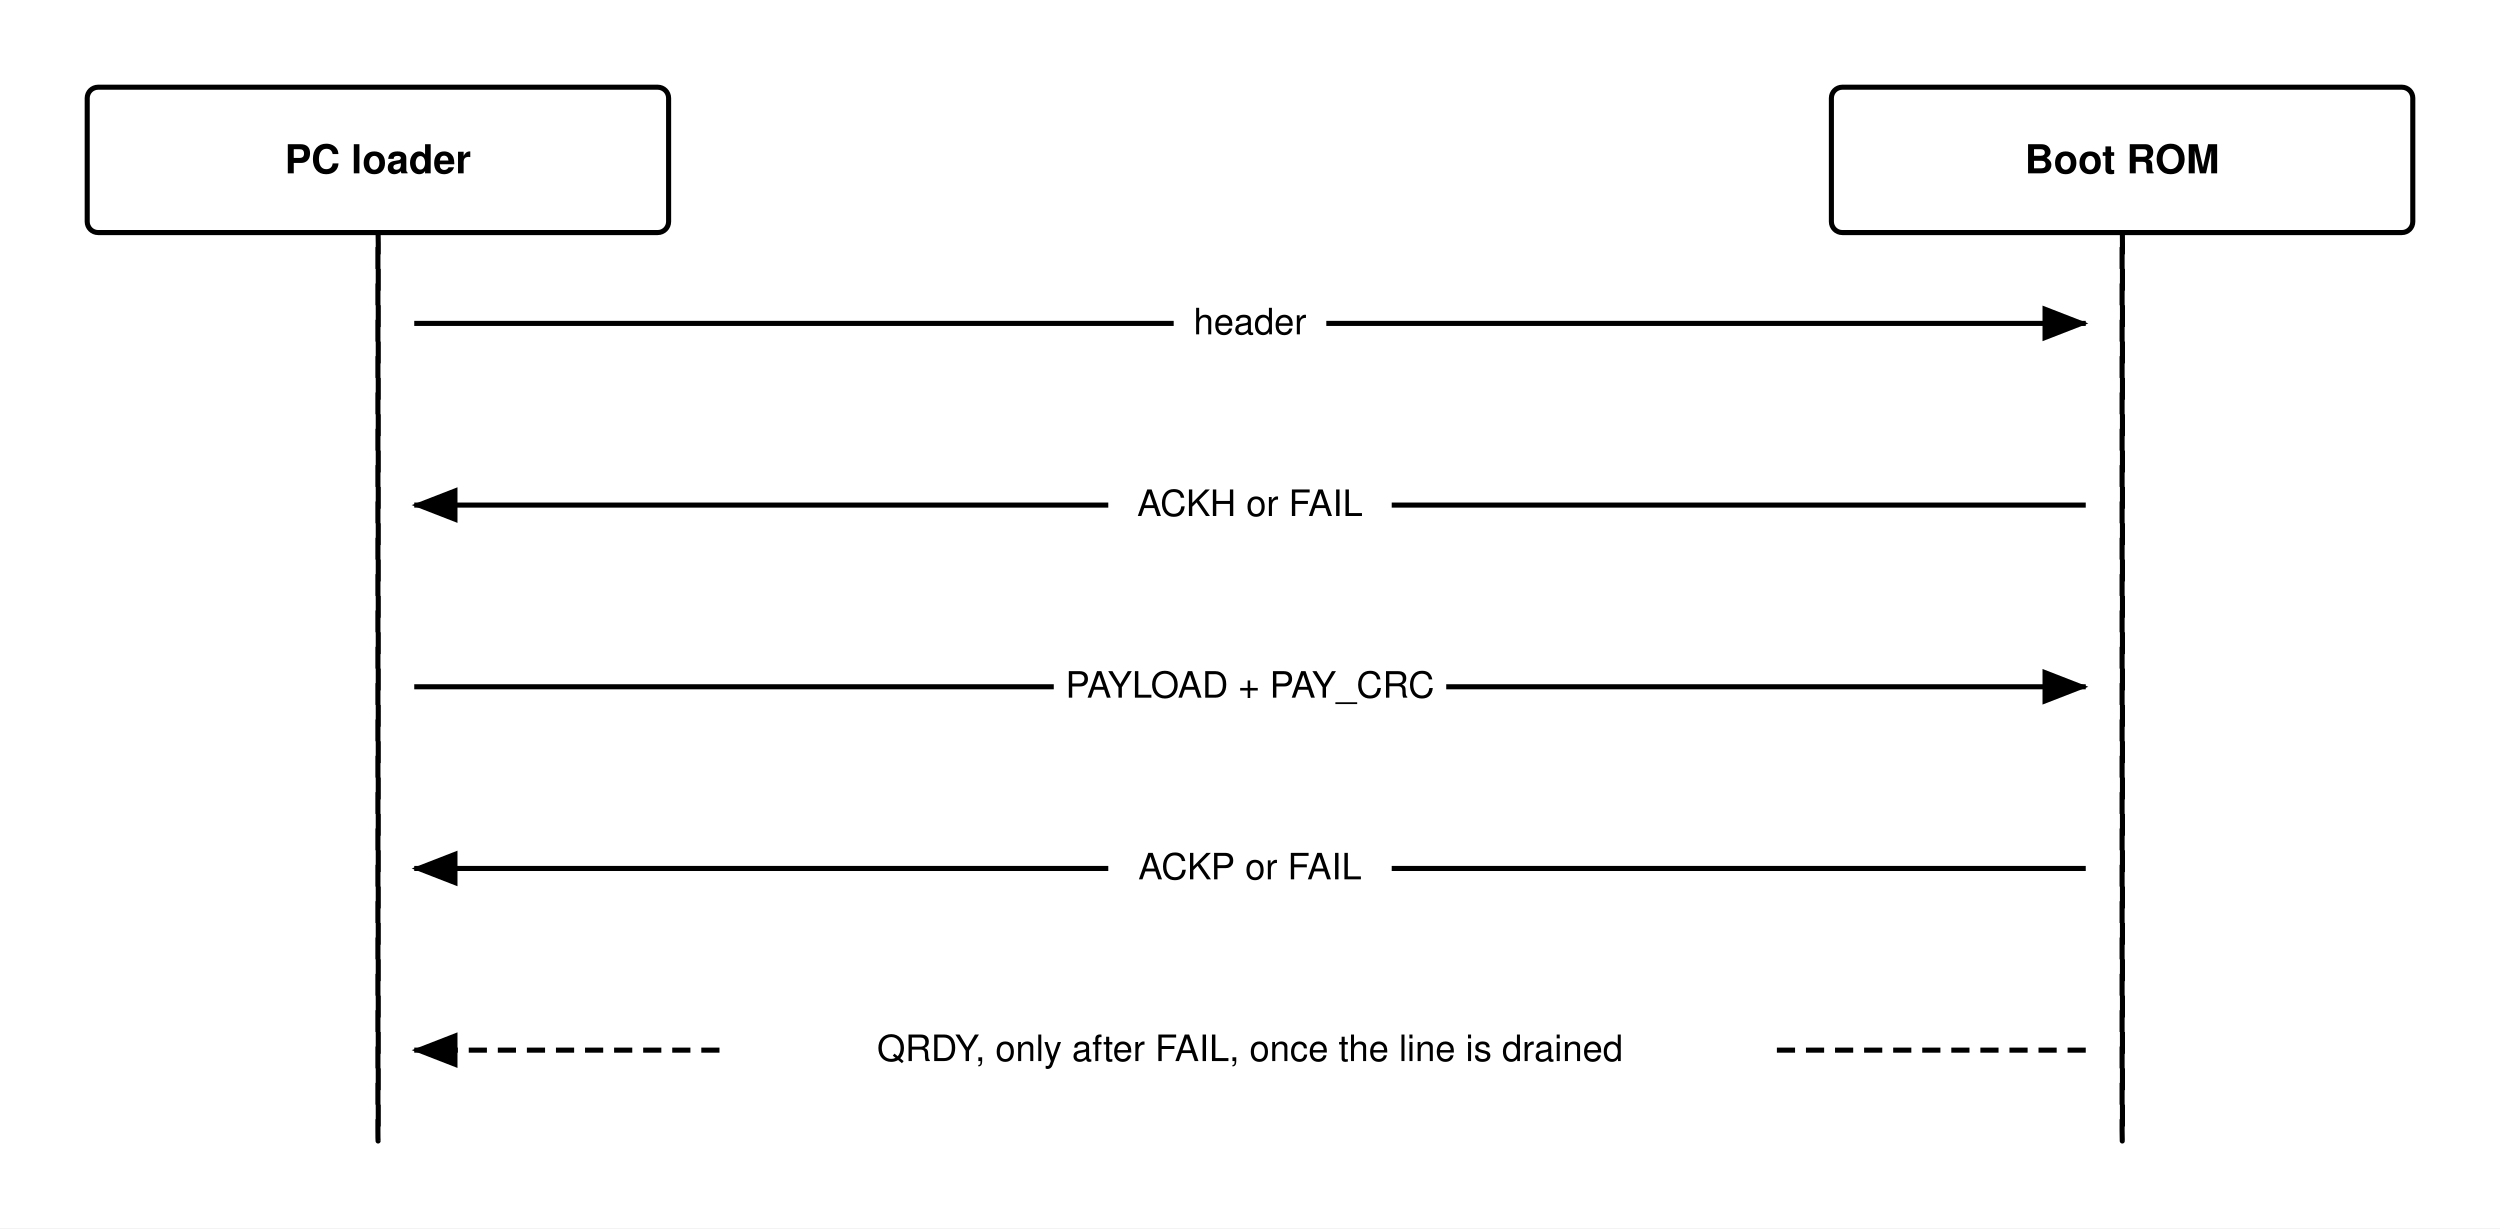
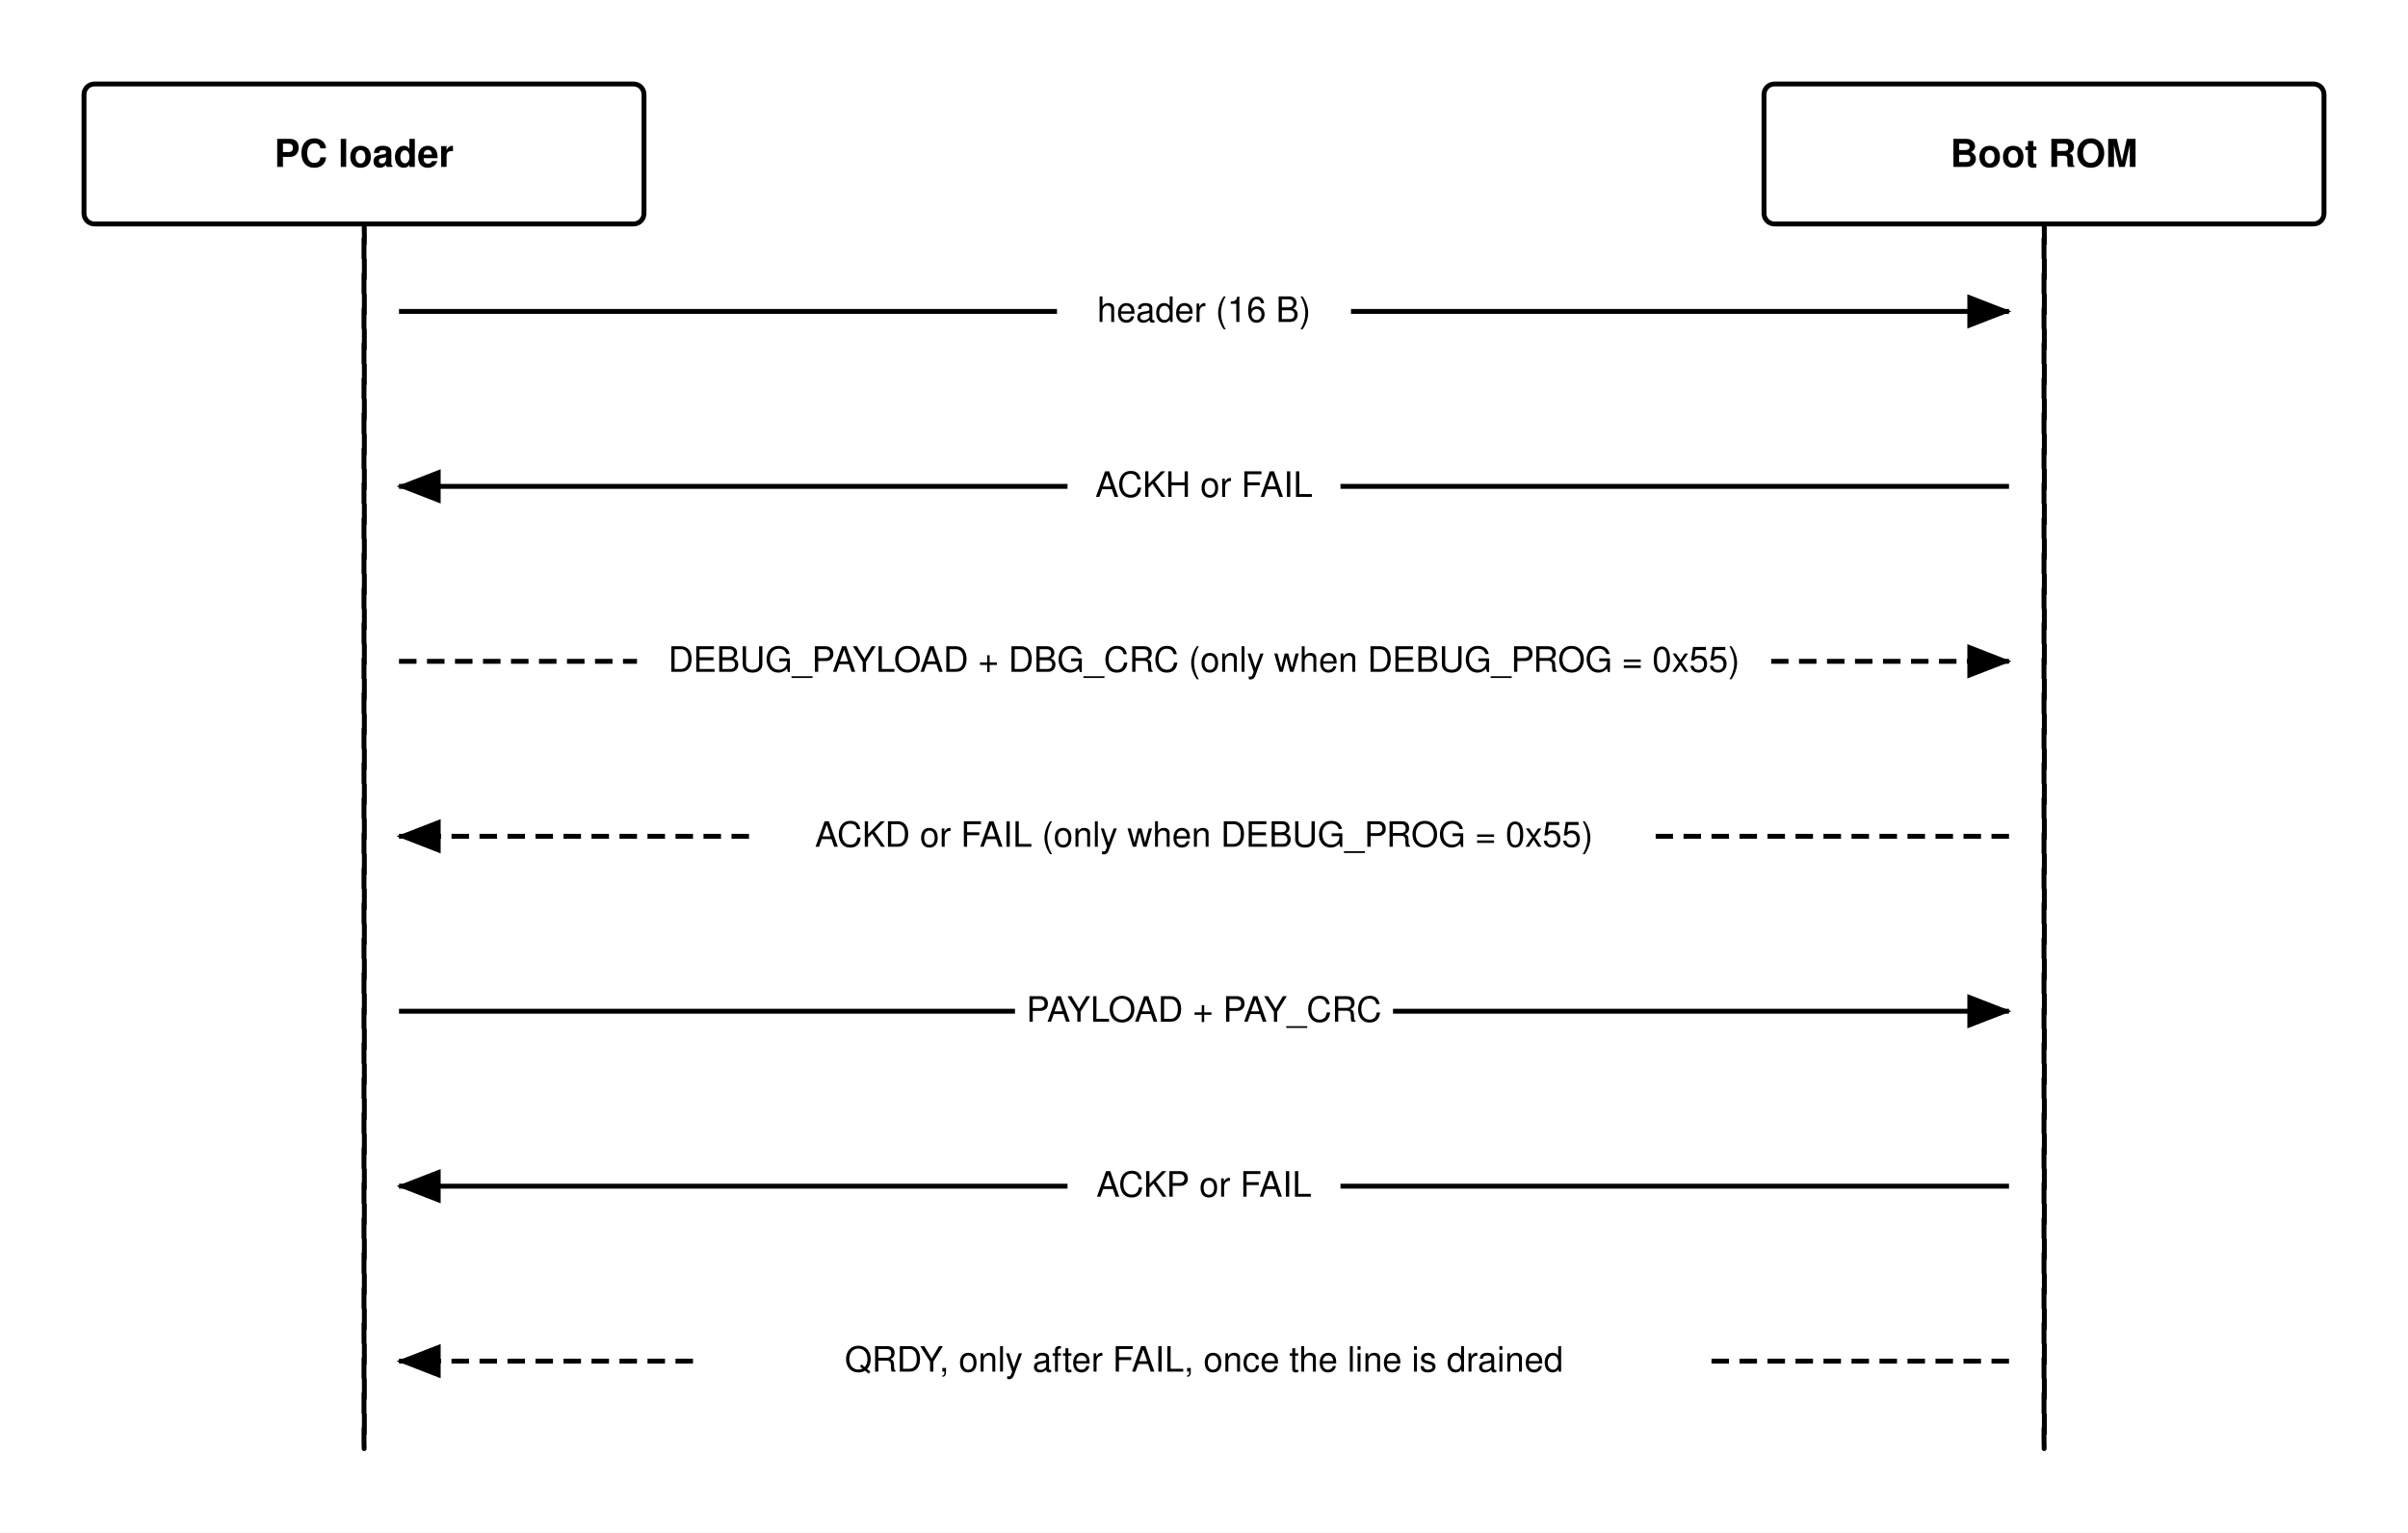
- <svg xmlns="http://www.w3.org/2000/svg" width="688" height="338" viewBox="-4 -24 688 338" font-family="Helvetica,Arial,sans-serif">
+ <svg xmlns="http://www.w3.org/2000/svg" width="688" height="438" viewBox="-4 -24 688 438" font-family="Helvetica,Arial,sans-serif">
  <defs>
    <marker id="ah" markerWidth="9" markerHeight="7" refX="8.5" refY="3.5" orient="auto">
      <polygon points="0 0, 9 3.5, 0 7" fill="#000000" />
    </marker>
    <marker id="ahs" markerWidth="9" markerHeight="7" refX="0.5" refY="3.5" orient="auto">
      <polygon points="9 0, 0 3.5, 9 7" fill="#000000" />
    </marker>
  </defs>
-   <rect x="-4" y="-24" width="688" height="338" fill="#ffffff" />
+   <rect x="-4" y="-24" width="688" height="438" fill="#ffffff" />
  <rect x="20" y="0" width="160" height="40" rx="3" fill="#ffffff" stroke="#000000" stroke-width="1.4" />
  <rect x="500" y="0" width="160" height="40" rx="3" fill="#ffffff" stroke="#000000" stroke-width="1.4" />
-   <rect x="100" y="40" width="0.1" height="250" rx="3" fill="none" stroke="#000000" stroke-width="1.4" stroke-dasharray="6 4" />
-   <rect x="580" y="40" width="0.1" height="250" rx="3" fill="none" stroke="#000000" stroke-width="1.4" stroke-dasharray="6 4" />
+   <rect x="100" y="40" width="0.1" height="350" rx="3" fill="none" stroke="#000000" stroke-width="1.4" stroke-dasharray="6 4" />
+   <rect x="580" y="40" width="0.1" height="350" rx="3" fill="none" stroke="#000000" stroke-width="1.4" stroke-dasharray="6 4" />
  <rect x="90" y="60" width="20" height="10" rx="3" fill="none" stroke="none" stroke-width="0" />
  <rect x="570" y="60" width="20" height="10" rx="3" fill="none" stroke="none" stroke-width="0" />
  <rect x="90" y="110" width="20" height="10" rx="3" fill="none" stroke="none" stroke-width="0" />
  <rect x="570" y="110" width="20" height="10" rx="3" fill="none" stroke="none" stroke-width="0" />
  <rect x="90" y="160" width="20" height="10" rx="3" fill="none" stroke="none" stroke-width="0" />
  <rect x="570" y="160" width="20" height="10" rx="3" fill="none" stroke="none" stroke-width="0" />
  <rect x="90" y="210" width="20" height="10" rx="3" fill="none" stroke="none" stroke-width="0" />
  <rect x="570" y="210" width="20" height="10" rx="3" fill="none" stroke="none" stroke-width="0" />
  <rect x="90" y="260" width="20" height="10" rx="3" fill="none" stroke="none" stroke-width="0" />
  <rect x="570" y="260" width="20" height="10" rx="3" fill="none" stroke="none" stroke-width="0" />
+   <rect x="90" y="310" width="20" height="10" rx="3" fill="none" stroke="none" stroke-width="0" />
+   <rect x="570" y="310" width="20" height="10" rx="3" fill="none" stroke="none" stroke-width="0" />
+   <rect x="90" y="360" width="20" height="10" rx="3" fill="none" stroke="none" stroke-width="0" />
+   <rect x="570" y="360" width="20" height="10" rx="3" fill="none" stroke="none" stroke-width="0" />
  <polyline points="110.0,65.0 570.0,65.0" fill="none" stroke="#000000" stroke-width="1.4" marker-end="url(#ah)" />
-   <rect x="319.0" y="57.0" width="42.0" height="14" fill="#ffffff" />
-   <text x="340.0" y="68.0" font-size="10" fill="#000000" text-anchor="middle">header</text>
+   <rect x="298.0" y="57.0" width="84.0" height="14" fill="#ffffff" />
+   <text x="340.0" y="68.0" font-size="10" fill="#000000" text-anchor="middle">header (16 B)</text>
  <polyline points="570.0,115.0 110.0,115.0" fill="none" stroke="#000000" stroke-width="1.4" marker-end="url(#ah)" />
  <rect x="301.0" y="107.0" width="78.0" height="14" fill="#ffffff" />
  <text x="340.0" y="118.0" font-size="10" fill="#000000" text-anchor="middle">ACKH or FAIL</text>
-   <polyline points="110.0,165.0 570.0,165.0" fill="none" stroke="#000000" stroke-width="1.4" marker-end="url(#ah)" />
-   <rect x="286.0" y="157.0" width="108.0" height="14" fill="#ffffff" />
-   <text x="340.0" y="168.0" font-size="10" fill="#000000" text-anchor="middle">PAYLOAD + PAY_CRC</text>
-   <polyline points="570.0,215.0 110.0,215.0" fill="none" stroke="#000000" stroke-width="1.4" marker-end="url(#ah)" />
-   <rect x="301.0" y="207.0" width="78.0" height="14" fill="#ffffff" />
-   <text x="340.0" y="218.0" font-size="10" fill="#000000" text-anchor="middle">ACKP or FAIL</text>
-   <polyline points="570.0,265.0 110.0,265.0" fill="none" stroke="#000000" stroke-width="1.4" stroke-dasharray="5 3" marker-end="url(#ah)" />
-   <rect x="196.0" y="257.0" width="288.0" height="14" fill="#ffffff" />
-   <text x="340.0" y="268.0" font-size="10" fill="#000000" text-anchor="middle">QRDY, only after FAIL, once the line is drained</text>
+   <polyline points="110.0,165.0 570.0,165.0" fill="none" stroke="#000000" stroke-width="1.4" stroke-dasharray="5 3" marker-end="url(#ah)" />
+   <rect x="178.0" y="157.0" width="324.0" height="14" fill="#ffffff" />
+   <text x="340.0" y="168.0" font-size="10" fill="#000000" text-anchor="middle">DEBUG_PAYLOAD + DBG_CRC (only when DEBUG_PROG = 0x55)</text>
+   <polyline points="570.0,215.0 110.0,215.0" fill="none" stroke="#000000" stroke-width="1.4" stroke-dasharray="5 3" marker-end="url(#ah)" />
+   <rect x="211.0" y="207.0" width="258.0" height="14" fill="#ffffff" />
+   <text x="340.0" y="218.0" font-size="10" fill="#000000" text-anchor="middle">ACKD or FAIL (only when DEBUG_PROG = 0x55)</text>
+   <polyline points="110.0,265.0 570.0,265.0" fill="none" stroke="#000000" stroke-width="1.4" marker-end="url(#ah)" />
+   <rect x="286.0" y="257.0" width="108.0" height="14" fill="#ffffff" />
+   <text x="340.0" y="268.0" font-size="10" fill="#000000" text-anchor="middle">PAYLOAD + PAY_CRC</text>
+   <polyline points="570.0,315.0 110.0,315.0" fill="none" stroke="#000000" stroke-width="1.4" marker-end="url(#ah)" />
+   <rect x="301.0" y="307.0" width="78.0" height="14" fill="#ffffff" />
+   <text x="340.0" y="318.0" font-size="10" fill="#000000" text-anchor="middle">ACKP or FAIL</text>
+   <polyline points="570.0,365.0 110.0,365.0" fill="none" stroke="#000000" stroke-width="1.4" stroke-dasharray="5 3" marker-end="url(#ah)" />
+   <rect x="196.0" y="357.0" width="288.0" height="14" fill="#ffffff" />
+   <text x="340.0" y="368.0" font-size="10" fill="#000000" text-anchor="middle">QRDY, only after FAIL, once the line is drained</text>
  <text x="100.0" y="23.7" font-size="11" text-anchor="middle" fill="#000000" font-weight="bold">PC loader</text>
  <text x="580.0" y="23.7" font-size="11" text-anchor="middle" fill="#000000" font-weight="bold">Boot ROM</text>
-   <text x="100.0" y="168.3" font-size="10" text-anchor="middle" fill="#000000" />
-   <text x="580.0" y="168.3" font-size="10" text-anchor="middle" fill="#000000" />
+   <text x="100.0" y="218.3" font-size="10" text-anchor="middle" fill="#000000" />
+   <text x="580.0" y="218.3" font-size="10" text-anchor="middle" fill="#000000" />
  <text x="100.0" y="68.3" font-size="10" text-anchor="middle" fill="#000000" />
  <text x="580.0" y="68.3" font-size="10" text-anchor="middle" fill="#000000" />
  <text x="100.0" y="118.3" font-size="10" text-anchor="middle" fill="#000000" />
  <text x="580.0" y="118.3" font-size="10" text-anchor="middle" fill="#000000" />
  <text x="100.0" y="168.3" font-size="10" text-anchor="middle" fill="#000000" />
  <text x="580.0" y="168.3" font-size="10" text-anchor="middle" fill="#000000" />
  <text x="100.0" y="218.3" font-size="10" text-anchor="middle" fill="#000000" />
  <text x="580.0" y="218.3" font-size="10" text-anchor="middle" fill="#000000" />
  <text x="100.0" y="268.3" font-size="10" text-anchor="middle" fill="#000000" />
  <text x="580.0" y="268.3" font-size="10" text-anchor="middle" fill="#000000" />
+   <text x="100.0" y="318.3" font-size="10" text-anchor="middle" fill="#000000" />
+   <text x="580.0" y="318.3" font-size="10" text-anchor="middle" fill="#000000" />
+   <text x="100.0" y="368.3" font-size="10" text-anchor="middle" fill="#000000" />
+   <text x="580.0" y="368.3" font-size="10" text-anchor="middle" fill="#000000" />
</svg>
